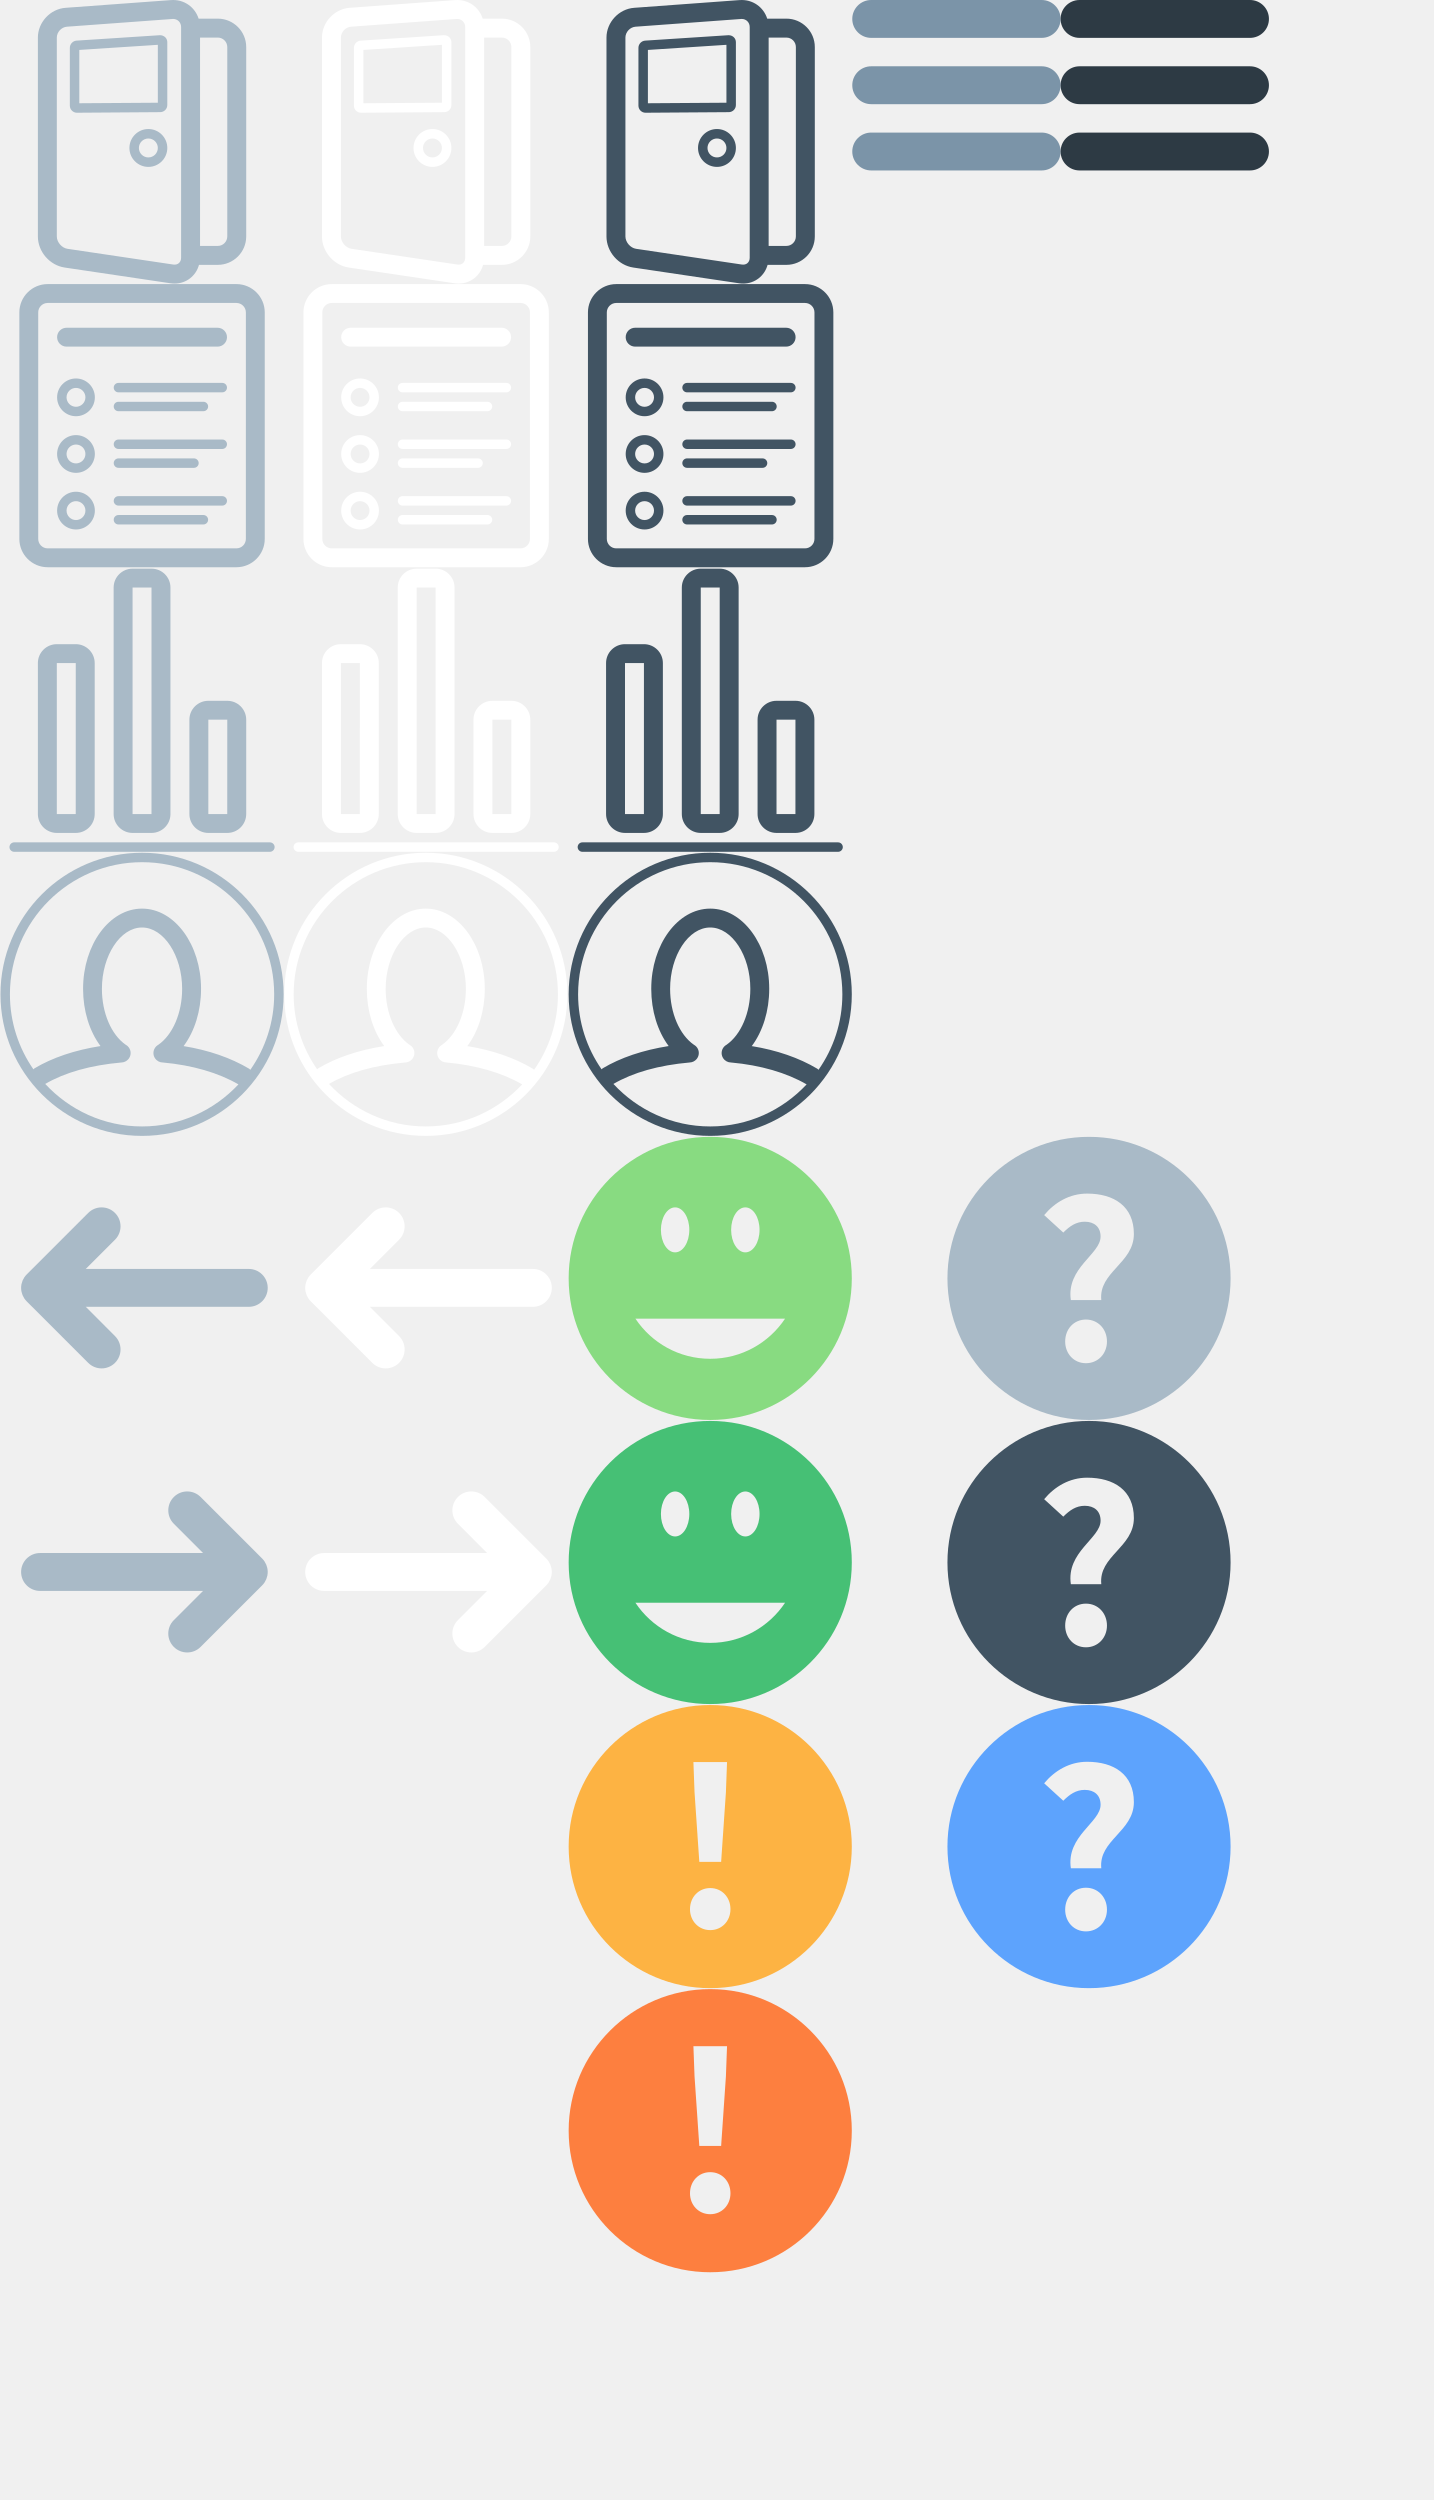
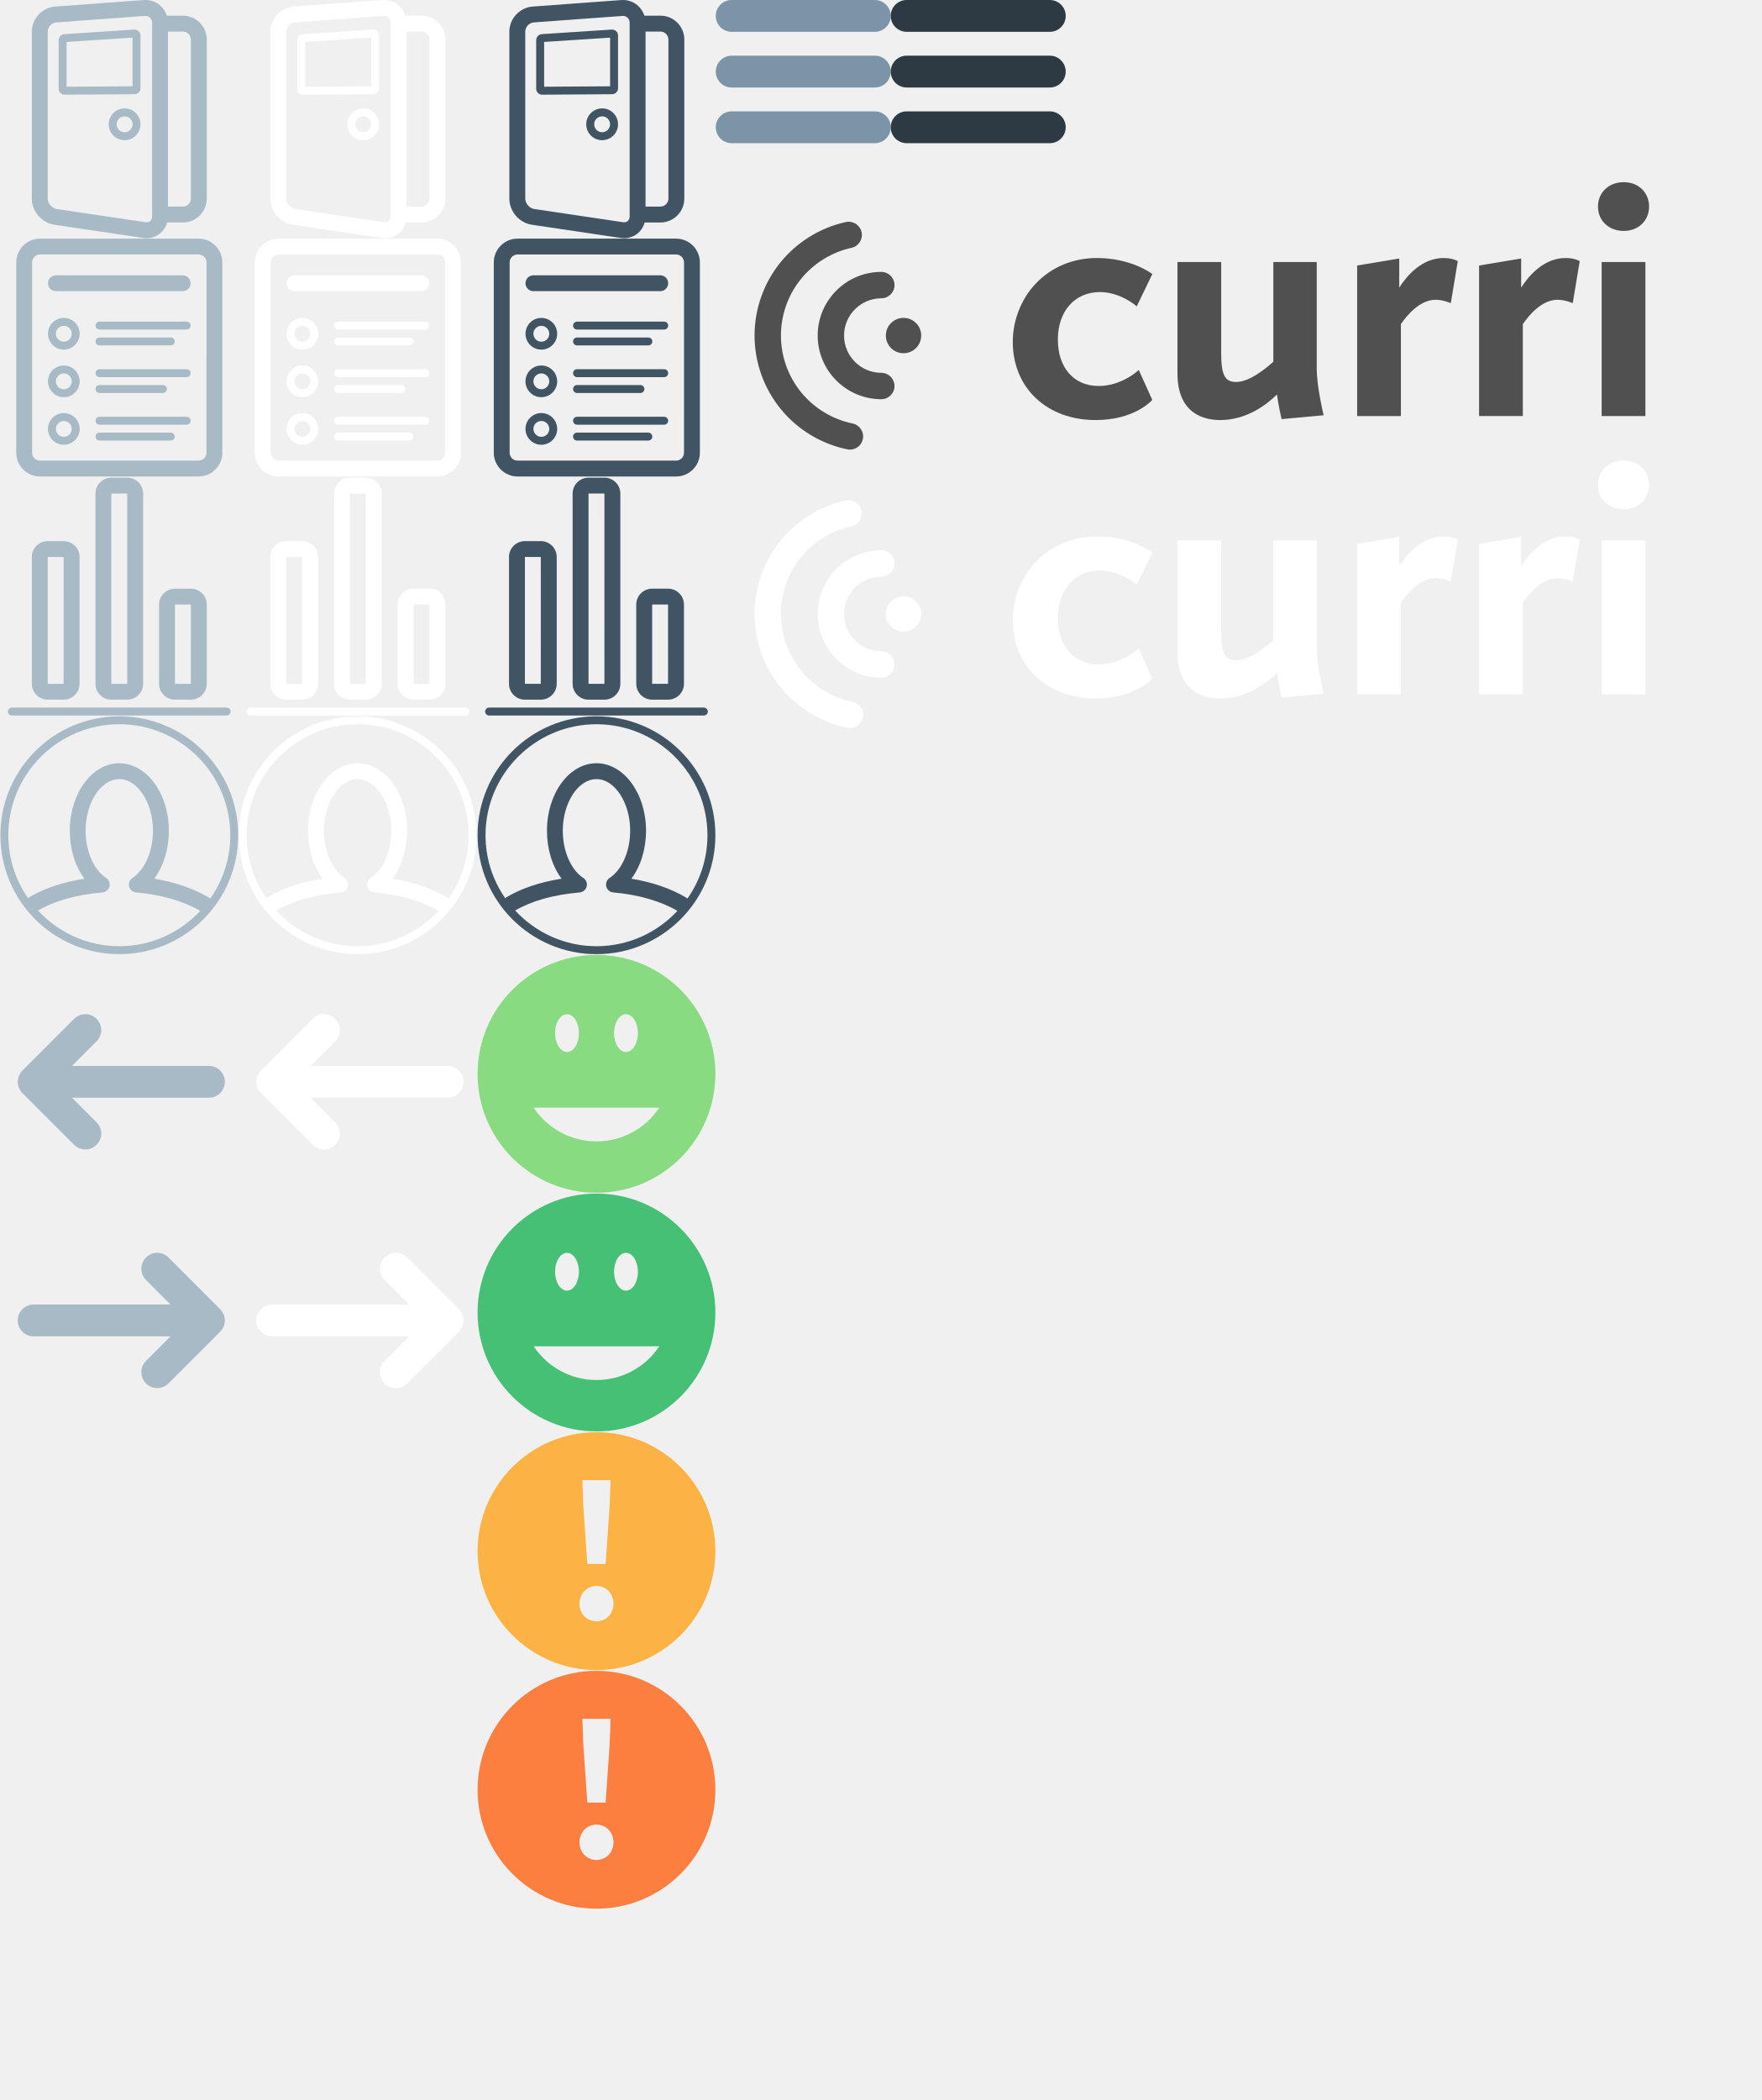
- <svg xmlns="http://www.w3.org/2000/svg" version="1.1" id="Layer_1" x="0px" y="0px" width="151.334px" height="264px" viewBox="0.25 0 151.334 264" enable-background="new 0.25 0 151.334 264" xml:space="preserve">
+ <svg xmlns="http://www.w3.org/2000/svg" version="1.1" id="Layer_1" x="0px" y="0px" width="221.5px" height="264px" viewBox="0.25 0 221.5 264" enable-background="new 0.25 0 221.5 264" xml:space="preserve">
  <path fill="none" stroke="#000000" stroke-linecap="round" stroke-linejoin="round" stroke-miterlimit="10" d="M91.233,11.326" />
  <path fill="none" stroke="#000000" stroke-linecap="round" stroke-linejoin="round" stroke-miterlimit="10" d="M89.233,12.929" />
  <g>
    <path fill="#7B94A8" d="M110.25,0h-18c-1.104,0-2,0.896-2,2s0.896,2,2,2h18c1.104,0,2-0.896,2-2S111.354,0,110.25,0z" />
    <path fill="#7B94A8" d="M110.25,7h-18c-1.104,0-2,0.896-2,2s0.896,2,2,2h18c1.104,0,2-0.896,2-2S111.354,7,110.25,7z" />
    <path fill="#7B94A8" d="M110.25,14h-18c-1.104,0-2,0.896-2,2s0.896,2,2,2h18c1.104,0,2-0.896,2-2S111.354,14,110.25,14z" />
  </g>
  <g>
    <path fill="#2D3A44" d="M132.25,0h-18c-1.104,0-2,0.896-2,2s0.896,2,2,2h18c1.104,0,2-0.896,2-2S133.354,0,132.25,0z" />
    <path fill="#2D3A44" d="M132.25,7h-18c-1.104,0-2,0.896-2,2s0.896,2,2,2h18c1.104,0,2-0.896,2-2S133.354,7,132.25,7z" />
    <path fill="#2D3A44" d="M132.25,14h-18c-1.104,0-2,0.896-2,2s0.896,2,2,2h18c1.104,0,2-0.896,2-2S133.354,14,132.25,14z" />
  </g>
-   <path d="M223.38,135.467l-13.597-13.597c-2.494-2.494-6.572-2.494-9.065,0l-13.598,13.597c-2.493,2.493-2.493,6.572,0,9.065  l13.598,13.597c2.493,2.494,6.572,2.494,9.065,0l13.597-13.597C225.874,142.039,225.874,137.96,223.38,135.467z M211.418,145.889  c-1.495,1.307-3.141,1.896-5.331,1.896c-4.328,0-7.719-3.399-7.719-7.738c0-4.479,3.37-7.814,7.839-7.814  c2.007,0,3.596,0.479,5,1.521c0.518,0.393,0.823,1.008,0.823,1.663c0,1.131-0.931,2.051-2.071,2.051c-0.607,0-1.02-0.26-1.215-0.386  c-0.859-0.645-1.639-0.911-2.557-0.911c-1.994,0-3.498,1.632-3.498,3.797c0,2.229,1.504,3.875,3.498,3.875  c1.211,0,1.951-0.396,2.688-0.979c0.354-0.295,0.805-0.461,1.264-0.461c1.098,0,1.99,0.89,1.99,1.977  C212.131,144.948,211.872,145.502,211.418,145.889z" />
  <g>
    <path fill="#FFFFFF" d="M53.25,1.969h-2.026c-0.388-1.216-1.535-2.061-2.917-1.96L37.171,0.825   c-1.61,0.118-2.921,1.529-2.921,3.144v21c0,1.604,1.243,3.047,2.831,3.284l11.169,1.661c0.148,0.022,0.293,0.032,0.435,0.032   c1.249,0,2.263-0.827,2.579-1.977h1.986c1.654,0,3-1.346,3-3v-20C56.25,3.314,54.904,1.969,53.25,1.969z M49.375,27.219   c0,0.484-0.353,0.79-0.831,0.716l-11.168-1.661c-0.6-0.089-1.126-0.699-1.126-1.305v-21c0-0.581,0.489-1.106,1.068-1.149L48.526,2   c0.484,0,0.849,0.369,0.849,0.859V27.219z M54.25,24.969c0,0.551-0.449,1-1,1h-1.875v-22h1.875c0.551,0,1,0.449,1,1V24.969z" />
    <path fill="#FFFFFF" d="M47.138,3.717c-0.001,0-0.002,0-0.003,0l-8.792,0.572c-0.402,0.026-0.718,0.362-0.718,0.765v6.102   c0,0.413,0.336,0.749,0.749,0.749h0.002l8.792-0.062c0.413-0.001,0.748-0.338,0.748-0.751V4.45   C47.917,4.046,47.589,3.717,47.138,3.717z M46.917,10.847l-8.292,0.056v-5.63l8.292-0.54V10.847z" />
    <path fill="#FFFFFF" d="M45.917,13.625c-1.103,0-2,0.897-2,2s0.897,2,2,2s2-0.897,2-2S47.02,13.625,45.917,13.625z M45.917,16.625   c-0.551,0-1-0.449-1-1s0.449-1,1-1s1,0.449,1,1S46.468,16.625,45.917,16.625z" />
  </g>
  <g>
    <path fill="#FFFFFF" d="M38.273,39.967c-1.1,0-1.994,0.894-1.994,1.993c0,1.1,0.894,1.993,1.994,1.993   c1.099,0,1.993-0.894,1.993-1.993C40.267,40.861,39.373,39.967,38.273,39.967z M38.273,42.957c-0.549,0-0.997-0.448-0.997-0.997   s0.448-0.997,0.997-0.997s0.997,0.448,0.997,0.997S38.822,42.957,38.273,42.957z" />
    <path fill="#FFFFFF" d="M38.273,45.947c-1.1,0-1.994,0.894-1.994,1.993c0,1.1,0.894,1.993,1.994,1.993   c1.099,0,1.993-0.894,1.993-1.993C40.267,46.841,39.373,45.947,38.273,45.947z M38.273,48.937c-0.549,0-0.997-0.448-0.997-0.997   c0-0.549,0.448-0.997,0.997-0.997s0.997,0.448,0.997,0.997C39.27,48.489,38.822,48.937,38.273,48.937z" />
    <path fill="#FFFFFF" d="M38.273,51.927c-1.1,0-1.994,0.894-1.994,1.993c0,1.1,0.894,1.993,1.994,1.993   c1.099,0,1.993-0.894,1.993-1.993C40.267,52.821,39.373,51.927,38.273,51.927z M38.273,54.917c-0.549,0-0.997-0.448-0.997-0.997   s0.448-0.997,0.997-0.997s0.997,0.448,0.997,0.997S38.822,54.917,38.273,54.917z" />
    <path fill="#FFFFFF" d="M55.217,30H35.283c-1.648,0-2.99,1.342-2.99,2.99v23.92c0,1.648,1.342,2.99,2.99,2.99h19.934   c1.648,0,2.99-1.342,2.99-2.99V32.99C58.207,31.342,56.865,30,55.217,30z M56.213,56.91c0,0.549-0.448,0.997-0.997,0.997H35.283   c-0.549,0-0.997-0.448-0.997-0.997V32.99c0-0.549,0.448-0.997,0.997-0.997h19.934c0.549,0,0.997,0.448,0.997,0.997L56.213,56.91   L56.213,56.91z" />
    <path fill="#FFFFFF" d="M53.722,40.434H42.758c-0.275,0-0.499,0.223-0.499,0.498s0.224,0.499,0.499,0.499h10.963   c0.275,0,0.499-0.223,0.499-0.499C54.22,40.657,53.998,40.434,53.722,40.434z" />
    <path fill="#FFFFFF" d="M42.758,43.424h8.97c0.275,0,0.498-0.223,0.498-0.499c0-0.275-0.223-0.498-0.498-0.498h-8.97   c-0.275,0-0.499,0.223-0.499,0.498C42.26,43.201,42.483,43.424,42.758,43.424z" />
    <path fill="#FFFFFF" d="M53.722,46.414H42.758c-0.275,0-0.499,0.223-0.499,0.498s0.224,0.499,0.499,0.499h10.963   c0.275,0,0.499-0.223,0.499-0.499C54.22,46.637,53.998,46.414,53.722,46.414z" />
    <path fill="#FFFFFF" d="M42.758,49.404h7.973c0.275,0,0.499-0.223,0.499-0.499c0-0.275-0.223-0.498-0.499-0.498h-7.973   c-0.275,0-0.499,0.223-0.499,0.498C42.26,49.181,42.483,49.404,42.758,49.404z" />
    <path fill="#FFFFFF" d="M53.722,52.394H42.758c-0.275,0-0.499,0.223-0.499,0.498s0.224,0.499,0.499,0.499h10.963   c0.275,0,0.499-0.223,0.499-0.499C54.22,52.617,53.998,52.394,53.722,52.394z" />
    <path fill="#FFFFFF" d="M51.729,54.387h-8.97c-0.275,0-0.499,0.223-0.499,0.499c0,0.276,0.224,0.498,0.499,0.498h8.97   c0.275,0,0.498-0.223,0.498-0.498C52.227,54.611,52.004,54.387,51.729,54.387z" />
    <path fill="#FFFFFF" d="M37.277,36.603h15.946c0.55,0,0.997-0.447,0.997-0.997c0-0.55-0.447-0.997-0.997-0.997H37.277   c-0.55,0-0.997,0.447-0.997,0.997C36.28,36.156,36.727,36.603,37.277,36.603z" />
  </g>
  <g>
    <path fill="#FFFFFF" d="M36.25,87.957h2c1.103,0,2-0.894,2-1.993V70.017c0-1.099-0.897-1.993-2-1.993h-2c-1.103,0-2,0.894-2,1.993   v15.947C34.25,87.062,35.147,87.957,36.25,87.957z M36.25,70.017h2l-0.003,15.947H36.25V70.017z" />
    <path fill="#FFFFFF" d="M44.25,87.957h2c1.103,0,2-0.894,2-1.993v-23.92c0-1.1-0.897-1.994-2-1.994h-2c-1.103,0-2,0.894-2,1.994   v23.92C42.25,87.062,43.147,87.957,44.25,87.957z M44.25,62.043h2l-0.003,23.92H44.25V62.043z" />
    <path fill="#FFFFFF" d="M52.25,87.957h2c1.103,0,2-0.894,2-1.993v-9.967c0-1.099-0.897-1.993-2-1.993h-2c-1.103,0-2,0.894-2,1.993   v9.967C50.25,87.062,51.147,87.957,52.25,87.957z M52.25,75.997h2l-0.003,9.967H52.25V75.997z" />
    <path fill="#FFFFFF" d="M58.75,88.953h-27c-0.276,0-0.5,0.225-0.5,0.499s0.224,0.499,0.5,0.499h27c0.276,0,0.5-0.225,0.5-0.499   S59.026,88.953,58.75,88.953z" />
  </g>
  <path fill="#FFFFFF" d="M45.214,90.05c-8.256,0-14.95,6.694-14.95,14.95s6.693,14.95,14.95,14.95c8.257,0,14.95-6.694,14.95-14.95  S53.471,90.05,45.214,90.05z M45.214,91.047c7.695,0,13.954,6.258,13.954,13.953c0,2.965-0.936,5.71-2.519,7.973  c-0.044-0.038-0.077-0.085-0.129-0.117c-1.948-1.156-4.269-1.956-6.919-2.388c1.165-1.56,1.843-3.714,1.843-6.046  c0-4.672-2.795-8.472-6.229-8.472c-3.434,0-6.229,3.799-6.229,8.472c0,2.331,0.676,4.481,1.839,6.041  c-2.733,0.433-5.071,1.222-6.97,2.353c-0.045,0.028-0.075,0.071-0.115,0.104c-1.561-2.251-2.479-4.98-2.479-7.92  C31.261,97.305,37.52,91.047,45.214,91.047z M45.214,118.953c-4.041,0-7.673-1.736-10.224-4.489  c2.081-1.213,4.785-1.975,8.046-2.265c0.274-0.008,0.544-0.129,0.733-0.35c0.263-0.309,0.315-0.744,0.13-1.104  c-0.093-0.182-0.236-0.325-0.408-0.417c-1.53-1.064-2.515-3.371-2.515-5.905c0-3.51,1.939-6.479,4.236-6.479  c2.297,0,4.236,2.968,4.236,6.479c0,2.538-0.987,4.846-2.519,5.909c-0.151,0.084-0.28,0.208-0.372,0.363  c-0.195,0.33-0.184,0.745,0.03,1.062c0.192,0.288,0.509,0.444,0.83,0.444c0.001,0,0.002,0,0.003,0c3.102,0.28,5.852,1.08,7.974,2.31  C52.847,117.236,49.231,118.953,45.214,118.953z" />
  <path fill="#FFFFFF" d="M58.183,167.111c0.018-0.025,0.029-0.057,0.046-0.084c0.05-0.084,0.1-0.168,0.138-0.26  c0.016-0.037,0.023-0.078,0.037-0.117c0.029-0.084,0.06-0.166,0.077-0.256c0.026-0.129,0.04-0.269,0.04-0.396  s-0.014-0.268-0.04-0.396c-0.018-0.09-0.048-0.172-0.077-0.256c-0.014-0.039-0.021-0.08-0.037-0.117  c-0.038-0.092-0.088-0.176-0.138-0.26c-0.017-0.027-0.028-0.059-0.046-0.085c-0.073-0.108-0.156-0.21-0.249-0.304l-6.499-6.498  c-0.781-0.781-2.048-0.781-2.828,0c-0.781,0.781-0.781,2.047,0,2.828l3.085,3.09H34.479c-1.104,0-2,0.896-2,2s0.896,2,2,2h17.213  l-3.086,3.086c-0.781,0.781-0.781,2.047,0,2.828c0.39,0.391,0.902,0.586,1.414,0.586s1.023-0.195,1.414-0.586l6.499-6.498  C58.026,167.322,58.109,167.221,58.183,167.111z" />
  <g>
    <path fill="#415463" d="M83.294,1.969h-2.026c-0.388-1.216-1.535-2.061-2.917-1.96L67.215,0.825   c-1.61,0.118-2.921,1.529-2.921,3.144v21c0,1.604,1.243,3.047,2.831,3.284l11.169,1.661c0.148,0.022,0.293,0.032,0.435,0.032   c1.249,0,2.263-0.827,2.579-1.977h1.986c1.654,0,3-1.346,3-3v-20C86.294,3.314,84.948,1.969,83.294,1.969z M79.419,27.219   c0,0.484-0.353,0.79-0.831,0.716L67.42,26.274c-0.6-0.089-1.126-0.699-1.126-1.305v-21c0-0.581,0.489-1.106,1.068-1.149L78.57,2   c0.484,0,0.849,0.369,0.849,0.859V27.219z M84.294,24.969c0,0.551-0.449,1-1,1h-1.875v-22h1.875c0.551,0,1,0.449,1,1V24.969z" />
    <path fill="#415463" d="M77.182,3.717c-0.001,0-0.002,0-0.003,0l-8.792,0.572c-0.402,0.026-0.718,0.362-0.718,0.765v6.102   c0,0.413,0.336,0.749,0.749,0.749h0.002l8.792-0.062c0.413-0.001,0.748-0.338,0.748-0.751V4.45   C77.961,4.046,77.633,3.717,77.182,3.717z M76.961,10.847l-8.292,0.056v-5.63l8.292-0.54V10.847z" />
    <path fill="#415463" d="M75.961,13.625c-1.103,0-2,0.897-2,2s0.897,2,2,2s2-0.897,2-2S77.064,13.625,75.961,13.625z M75.961,16.625   c-0.551,0-1-0.449-1-1s0.449-1,1-1s1,0.449,1,1S76.512,16.625,75.961,16.625z" />
  </g>
  <g>
    <path fill="#415463" d="M68.316,39.967c-1.099,0-1.993,0.894-1.993,1.993c0,1.1,0.894,1.993,1.993,1.993   c1.099,0,1.993-0.894,1.993-1.993C70.311,40.861,69.416,39.967,68.316,39.967z M68.316,42.957c-0.549,0-0.997-0.448-0.997-0.997   s0.448-0.997,0.997-0.997c0.549,0,0.997,0.448,0.997,0.997S68.866,42.957,68.316,42.957z" />
    <path fill="#415463" d="M68.316,45.947c-1.099,0-1.993,0.894-1.993,1.993c0,1.1,0.894,1.993,1.993,1.993   c1.099,0,1.993-0.894,1.993-1.993C70.311,46.841,69.416,45.947,68.316,45.947z M68.316,48.937c-0.549,0-0.997-0.448-0.997-0.997   c0-0.549,0.448-0.997,0.997-0.997c0.549,0,0.997,0.448,0.997,0.997C69.313,48.489,68.866,48.937,68.316,48.937z" />
    <path fill="#415463" d="M68.316,51.927c-1.099,0-1.993,0.894-1.993,1.993c0,1.1,0.894,1.993,1.993,1.993   c1.099,0,1.993-0.894,1.993-1.993C70.311,52.821,69.416,51.927,68.316,51.927z M68.316,54.917c-0.549,0-0.997-0.448-0.997-0.997   s0.448-0.997,0.997-0.997c0.549,0,0.997,0.448,0.997,0.997S68.866,54.917,68.316,54.917z" />
    <path fill="#415463" d="M85.261,30H65.327c-1.648,0-2.99,1.342-2.99,2.99v23.92c0,1.648,1.342,2.99,2.99,2.99h19.934   c1.648,0,2.99-1.342,2.99-2.99V32.99C88.25,31.342,86.909,30,85.261,30z M86.256,56.91c0,0.549-0.448,0.997-0.997,0.997H65.327   c-0.549,0-0.997-0.448-0.997-0.997V32.99c0-0.549,0.448-0.997,0.997-0.997h19.934c0.549,0,0.997,0.448,0.997,0.997L86.256,56.91   L86.256,56.91z" />
    <path fill="#415463" d="M83.766,40.434H72.802c-0.275,0-0.498,0.223-0.498,0.498s0.223,0.499,0.498,0.499h10.963   c0.275,0,0.499-0.223,0.499-0.499C84.264,40.657,84.041,40.434,83.766,40.434z" />
    <path fill="#415463" d="M72.802,43.424h8.97c0.275,0,0.498-0.223,0.498-0.499c0-0.275-0.223-0.498-0.498-0.498h-8.97   c-0.275,0-0.498,0.223-0.498,0.498C72.304,43.201,72.526,43.424,72.802,43.424z" />
    <path fill="#415463" d="M83.766,46.414H72.802c-0.275,0-0.498,0.223-0.498,0.498s0.223,0.499,0.498,0.499h10.963   c0.275,0,0.499-0.223,0.499-0.499C84.264,46.637,84.041,46.414,83.766,46.414z" />
    <path fill="#415463" d="M72.802,49.404h7.974c0.275,0,0.498-0.223,0.498-0.499c0-0.275-0.223-0.498-0.498-0.498h-7.974   c-0.275,0-0.498,0.223-0.498,0.498C72.304,49.181,72.526,49.404,72.802,49.404z" />
    <path fill="#415463" d="M83.766,52.394H72.802c-0.275,0-0.498,0.223-0.498,0.498s0.223,0.499,0.498,0.499h10.963   c0.275,0,0.499-0.223,0.499-0.499C84.264,52.617,84.041,52.394,83.766,52.394z" />
    <path fill="#415463" d="M81.771,54.387h-8.97c-0.275,0-0.498,0.223-0.498,0.499c0,0.276,0.223,0.498,0.498,0.498h8.97   c0.275,0,0.498-0.223,0.498-0.498C82.27,54.611,82.047,54.387,81.771,54.387z" />
    <path fill="#415463" d="M67.32,36.603h15.947c0.55,0,0.997-0.447,0.997-0.997c0-0.55-0.447-0.997-0.997-0.997H67.32   c-0.55,0-0.997,0.447-0.997,0.997C66.324,36.156,66.771,36.603,67.32,36.603z" />
  </g>
  <g>
    <path fill="#415463" d="M66.25,87.957h2c1.103,0,2-0.894,2-1.993V70.017c0-1.099-0.897-1.993-2-1.993h-2c-1.103,0-2,0.894-2,1.993   v15.947C64.25,87.062,65.147,87.957,66.25,87.957z M66.25,70.017h2l-0.003,15.947H66.25V70.017z" />
    <path fill="#415463" d="M74.25,87.957h2c1.103,0,2-0.894,2-1.993v-23.92c0-1.1-0.897-1.994-2-1.994h-2c-1.103,0-2,0.894-2,1.994   v23.92C72.25,87.062,73.147,87.957,74.25,87.957z M74.25,62.043h2l-0.003,23.92H74.25V62.043z" />
    <path fill="#415463" d="M82.25,87.957h2c1.103,0,2-0.894,2-1.993v-9.967c0-1.099-0.897-1.993-2-1.993h-2c-1.103,0-2,0.894-2,1.993   v9.967C80.25,87.062,81.147,87.957,82.25,87.957z M82.25,75.997h2l-0.003,9.967H82.25V75.997z" />
    <path fill="#415463" d="M88.75,88.953h-27c-0.276,0-0.5,0.225-0.5,0.499s0.224,0.499,0.5,0.499h27c0.276,0,0.5-0.225,0.5-0.499   S89.026,88.953,88.75,88.953z" />
  </g>
  <path fill="#415463" d="M75.25,90.05c-8.257,0-14.95,6.694-14.95,14.95s6.693,14.95,14.95,14.95c8.256,0,14.95-6.694,14.95-14.95  S83.507,90.05,75.25,90.05z M75.25,91.047c7.694,0,13.953,6.258,13.953,13.953c0,2.965-0.936,5.71-2.519,7.973  c-0.043-0.038-0.077-0.085-0.129-0.117c-1.948-1.156-4.269-1.956-6.918-2.388c1.165-1.56,1.843-3.714,1.843-6.046  c0-4.672-2.795-8.472-6.229-8.472c-3.435,0-6.229,3.799-6.229,8.472c0,2.331,0.676,4.481,1.839,6.041  c-2.733,0.433-5.072,1.222-6.97,2.353c-0.045,0.028-0.075,0.071-0.115,0.104c-1.561-2.251-2.479-4.98-2.479-7.92  C61.297,97.305,67.556,91.047,75.25,91.047z M75.25,118.953c-4.041,0-7.674-1.736-10.224-4.489c2.081-1.213,4.785-1.975,8.046-2.265  c0.274-0.008,0.544-0.129,0.733-0.35c0.263-0.309,0.315-0.744,0.13-1.104c-0.093-0.182-0.237-0.325-0.408-0.417  c-1.53-1.064-2.514-3.371-2.514-5.905c0-3.51,1.939-6.479,4.236-6.479c2.296,0,4.236,2.968,4.236,6.479  c0,2.538-0.987,4.846-2.52,5.909c-0.151,0.084-0.28,0.208-0.372,0.363c-0.195,0.33-0.183,0.745,0.03,1.062  c0.192,0.288,0.509,0.444,0.83,0.444c0.001,0,0.002,0,0.003,0c3.102,0.28,5.852,1.08,7.974,2.31  C82.883,117.236,79.267,118.953,75.25,118.953z" />
  <g>
    <path fill="#A9BAC7" d="M23.25,1.969h-2.026c-0.388-1.216-1.535-2.061-2.917-1.96L7.171,0.825C5.561,0.943,4.25,2.354,4.25,3.969   v21c0,1.604,1.243,3.047,2.831,3.284l11.169,1.661c0.148,0.022,0.293,0.032,0.435,0.032c1.249,0,2.263-0.827,2.579-1.977h1.986   c1.654,0,3-1.346,3-3v-20C26.25,3.314,24.904,1.969,23.25,1.969z M19.375,27.219c0,0.484-0.353,0.79-0.831,0.716L7.375,26.274   c-0.599-0.089-1.125-0.699-1.125-1.305v-21c0-0.581,0.489-1.107,1.068-1.149L18.526,2c0.484,0,0.849,0.369,0.849,0.859V27.219z    M24.25,24.969c0,0.551-0.449,1-1,1h-1.875v-22h1.875c0.551,0,1,0.449,1,1V24.969z" />
    <path fill="#A9BAC7" d="M17.138,3.717c-0.001,0-0.002,0-0.003,0L8.343,4.289C7.94,4.315,7.625,4.651,7.625,5.054v6.102   c0,0.413,0.336,0.749,0.749,0.749h0.002l8.792-0.062c0.413-0.001,0.748-0.338,0.748-0.751V4.45   C17.917,4.046,17.589,3.717,17.138,3.717z M16.917,10.847l-8.292,0.056v-5.63l8.292-0.54V10.847z" />
    <path fill="#A9BAC7" d="M15.917,13.625c-1.103,0-2,0.897-2,2s0.897,2,2,2s2-0.897,2-2S17.02,13.625,15.917,13.625z M15.917,16.625   c-0.551,0-1-0.449-1-1s0.449-1,1-1s1,0.449,1,1S16.468,16.625,15.917,16.625z" />
  </g>
  <g>
    <path fill="#A9BAC7" d="M8.274,39.967c-1.1,0-1.994,0.894-1.994,1.993c0,1.1,0.894,1.993,1.994,1.993   c1.099,0,1.993-0.894,1.993-1.993S9.373,39.967,8.274,39.967z M8.274,42.957c-0.549,0-0.997-0.448-0.997-0.997   s0.448-0.997,0.997-0.997s0.997,0.448,0.997,0.997S8.822,42.957,8.274,42.957z" />
    <path fill="#A9BAC7" d="M8.274,45.947c-1.1,0-1.994,0.894-1.994,1.993c0,1.1,0.894,1.993,1.994,1.993   c1.099,0,1.993-0.894,1.993-1.993S9.373,45.947,8.274,45.947z M8.274,48.937c-0.549,0-0.997-0.448-0.997-0.997   c0-0.549,0.448-0.997,0.997-0.997s0.997,0.448,0.997,0.997C9.271,48.489,8.822,48.937,8.274,48.937z" />
    <path fill="#A9BAC7" d="M8.274,51.927c-1.1,0-1.994,0.894-1.994,1.993c0,1.1,0.894,1.993,1.994,1.993   c1.099,0,1.993-0.894,1.993-1.993S9.373,51.927,8.274,51.927z M8.274,54.917c-0.549,0-0.997-0.448-0.997-0.997   s0.448-0.997,0.997-0.997s0.997,0.448,0.997,0.997S8.822,54.917,8.274,54.917z" />
    <path fill="#A9BAC7" d="M25.217,30H5.283c-1.648,0-2.99,1.342-2.99,2.99v23.92c0,1.648,1.341,2.99,2.99,2.99h19.934   c1.648,0,2.99-1.342,2.99-2.99V32.99C28.207,31.342,26.865,30,25.217,30z M26.213,56.91c0,0.549-0.448,0.997-0.997,0.997H5.283   c-0.549,0-0.997-0.448-0.997-0.997V32.99c0-0.549,0.448-0.997,0.997-0.997h19.934c0.549,0,0.997,0.448,0.997,0.997L26.213,56.91   L26.213,56.91z" />
    <path fill="#A9BAC7" d="M23.722,40.434H12.758c-0.275,0-0.499,0.223-0.499,0.498s0.224,0.499,0.499,0.499h10.963   c0.275,0,0.498-0.223,0.498-0.499C24.22,40.657,23.998,40.434,23.722,40.434z" />
    <path fill="#A9BAC7" d="M12.758,43.424h8.97c0.275,0,0.499-0.223,0.499-0.499c0-0.275-0.223-0.498-0.499-0.498h-8.97   c-0.275,0-0.499,0.223-0.499,0.498C12.26,43.201,12.483,43.424,12.758,43.424z" />
    <path fill="#A9BAC7" d="M23.722,46.415H12.758c-0.275,0-0.499,0.223-0.499,0.498c0,0.276,0.224,0.499,0.499,0.499h10.963   c0.275,0,0.498-0.223,0.498-0.499C24.22,46.637,23.998,46.415,23.722,46.415z" />
    <path fill="#A9BAC7" d="M12.758,49.404h7.973c0.275,0,0.499-0.223,0.499-0.499c0-0.275-0.224-0.498-0.499-0.498h-7.973   c-0.275,0-0.499,0.223-0.499,0.498C12.26,49.181,12.483,49.404,12.758,49.404z" />
    <path fill="#A9BAC7" d="M23.722,52.394H12.758c-0.275,0-0.499,0.223-0.499,0.498s0.224,0.499,0.499,0.499h10.963   c0.275,0,0.498-0.223,0.498-0.499C24.22,52.617,23.998,52.394,23.722,52.394z" />
    <path fill="#A9BAC7" d="M21.728,54.387h-8.97c-0.275,0-0.499,0.223-0.499,0.499c0,0.276,0.224,0.498,0.499,0.498h8.97   c0.275,0,0.499-0.223,0.499-0.498C22.227,54.611,22.004,54.387,21.728,54.387z" />
    <path fill="#A9BAC7" d="M7.276,36.604h15.947c0.55,0,0.997-0.447,0.997-0.997c0-0.55-0.447-0.997-0.997-0.997H7.276   c-0.55,0-0.997,0.447-0.997,0.997C6.28,36.156,6.727,36.604,7.276,36.604z" />
  </g>
  <g>
    <path fill="#A9BAC7" d="M6.25,87.957h2c1.103,0,2-0.894,2-1.993V70.017c0-1.099-0.897-1.993-2-1.993h-2c-1.103,0-2,0.894-2,1.993   v15.947C4.25,87.062,5.147,87.957,6.25,87.957z M6.25,70.017h2L8.247,85.963H6.25V70.017z" />
    <path fill="#A9BAC7" d="M14.25,87.957h2c1.103,0,2-0.894,2-1.993v-23.92c0-1.1-0.897-1.994-2-1.994h-2c-1.103,0-2,0.894-2,1.994   v23.92C12.25,87.062,13.147,87.957,14.25,87.957z M14.25,62.043h2l-0.003,23.92H14.25V62.043z" />
    <path fill="#A9BAC7" d="M22.25,87.957h2c1.103,0,2-0.894,2-1.993v-9.967c0-1.099-0.897-1.993-2-1.993h-2c-1.103,0-2,0.894-2,1.993   v9.967C20.25,87.062,21.147,87.957,22.25,87.957z M22.25,75.997h2l-0.003,9.967H22.25V75.997z" />
    <path fill="#A9BAC7" d="M28.75,88.953h-27c-0.276,0-0.5,0.225-0.5,0.499c0,0.275,0.224,0.499,0.5,0.499h27   c0.276,0,0.5-0.224,0.5-0.499S29.026,88.953,28.75,88.953z" />
  </g>
  <path fill="#A9BAC7" d="M15.25,90.05C6.994,90.05,0.3,96.744,0.3,105s6.694,14.95,14.95,14.95S30.2,113.256,30.2,105  S23.506,90.05,15.25,90.05z M15.25,91.047c7.694,0,13.953,6.258,13.953,13.953c0,2.965-0.936,5.71-2.518,7.973  c-0.044-0.038-0.077-0.085-0.128-0.117c-1.949-1.156-4.269-1.956-6.919-2.388c1.165-1.56,1.843-3.714,1.843-6.046  c0-4.672-2.795-8.472-6.229-8.472s-6.229,3.799-6.229,8.472c0,2.331,0.676,4.481,1.839,6.041c-2.733,0.433-5.071,1.222-6.97,2.353  c-0.046,0.028-0.075,0.071-0.115,0.104c-1.561-2.251-2.479-4.98-2.479-7.92C1.297,97.305,7.556,91.047,15.25,91.047z M15.25,118.953  c-4.041,0-7.673-1.736-10.224-4.489c2.081-1.213,4.785-1.975,8.046-2.265c0.274-0.008,0.544-0.129,0.733-0.35  c0.263-0.309,0.315-0.744,0.13-1.104c-0.093-0.182-0.236-0.325-0.408-0.417c-1.53-1.064-2.515-3.371-2.515-5.905  c0-3.51,1.939-6.479,4.236-6.479s4.236,2.968,4.236,6.479c0,2.538-0.987,4.846-2.52,5.909c-0.151,0.084-0.28,0.208-0.372,0.363  c-0.196,0.33-0.184,0.745,0.03,1.062c0.192,0.288,0.508,0.444,0.83,0.444c0.001,0,0.002,0,0.003,0c3.102,0.28,5.852,1.08,7.973,2.31  C22.883,117.236,19.266,118.953,15.25,118.953z" />
  <path fill="#A9BAC7" d="M28.183,167.111c0.018-0.025,0.029-0.057,0.046-0.084c0.05-0.084,0.1-0.168,0.138-0.26  c0.016-0.037,0.023-0.078,0.037-0.117c0.029-0.084,0.06-0.166,0.077-0.256c0.026-0.129,0.04-0.269,0.04-0.396  s-0.014-0.268-0.04-0.396c-0.018-0.09-0.048-0.172-0.077-0.256c-0.014-0.039-0.021-0.08-0.037-0.117  c-0.038-0.092-0.088-0.176-0.138-0.26c-0.017-0.027-0.028-0.059-0.046-0.085c-0.073-0.108-0.156-0.21-0.249-0.304l-6.499-6.498  c-0.781-0.781-2.048-0.781-2.828,0c-0.781,0.781-0.781,2.047,0,2.828l3.085,3.09H4.479c-1.104,0-2,0.896-2,2s0.896,2,2,2h17.213  l-3.086,3.086c-0.781,0.781-0.781,2.047,0,2.828c0.39,0.391,0.902,0.586,1.414,0.586s1.023-0.195,1.414-0.586l6.499-6.498  C28.026,167.322,28.109,167.221,28.183,167.111z" />
  <path fill="#A9BAC7" d="M2.817,134.889c-0.018,0.025-0.029,0.057-0.046,0.084c-0.05,0.084-0.1,0.168-0.138,0.26  c-0.016,0.037-0.023,0.078-0.037,0.117c-0.029,0.084-0.06,0.166-0.077,0.256c-0.026,0.129-0.04,0.269-0.04,0.396  s0.014,0.268,0.04,0.396c0.018,0.09,0.048,0.172,0.077,0.256c0.014,0.039,0.021,0.08,0.037,0.117  c0.038,0.092,0.088,0.176,0.138,0.26c0.017,0.027,0.028,0.059,0.046,0.085c0.073,0.108,0.156,0.21,0.249,0.304l6.499,6.498  c0.781,0.781,2.048,0.781,2.828,0c0.781-0.781,0.781-2.047,0-2.828L9.308,138h17.213c1.104,0,2-0.896,2-2s-0.896-2-2-2H9.308  l3.086-3.086c0.781-0.781,0.781-2.047,0-2.828c-0.39-0.391-0.902-0.586-1.414-0.586s-1.023,0.195-1.414,0.586l-6.499,6.498  C2.974,134.678,2.891,134.779,2.817,134.889z" />
  <path fill="#FFFFFF" d="M32.817,134.889c-0.018,0.025-0.029,0.057-0.046,0.084c-0.05,0.084-0.1,0.168-0.138,0.26  c-0.016,0.037-0.023,0.078-0.037,0.117c-0.029,0.084-0.06,0.166-0.077,0.256c-0.026,0.129-0.04,0.269-0.04,0.396  s0.014,0.268,0.04,0.396c0.018,0.09,0.048,0.172,0.077,0.256c0.014,0.039,0.021,0.08,0.037,0.117  c0.038,0.092,0.088,0.176,0.138,0.26c0.017,0.027,0.028,0.059,0.046,0.085c0.073,0.108,0.156,0.21,0.249,0.304l6.499,6.498  c0.781,0.781,2.048,0.781,2.828,0c0.781-0.781,0.781-2.047,0-2.828L39.308,138h17.213c1.104,0,2-0.896,2-2s-0.896-2-2-2H39.308  l3.086-3.086c0.781-0.781,0.781-2.047,0-2.828c-0.39-0.391-0.902-0.586-1.414-0.586s-1.023,0.195-1.414,0.586l-6.499,6.498  C32.974,134.678,32.891,134.779,32.817,134.889z" />
-   <path fill="#A9BAC7" d="M115.25,120.05c-8.257,0-14.95,6.693-14.95,14.95s6.693,14.95,14.95,14.95s14.95-6.693,14.95-14.95  S123.507,120.05,115.25,120.05z M114.926,143.955c-1.271,0-2.194-0.998-2.194-2.293c0-1.322,0.923-2.318,2.194-2.318  c1.271,0,2.219,0.996,2.219,2.318C117.145,142.957,116.197,143.955,114.926,143.955z M116.546,137.289h-3.215  c-0.5-3.414,3.141-4.836,3.141-6.705c0-1.022-0.674-1.572-1.671-1.572c-0.922,0-1.595,0.475-2.268,1.146l-2.02-1.844  c1.121-1.346,2.693-2.27,4.537-2.27c2.818,0,4.937,1.322,4.937,4.264C119.987,133.4,116.247,134.322,116.546,137.289z" />
-   <path fill="#415463" d="M115.25,150.05c-8.257,0-14.95,6.693-14.95,14.95s6.693,14.95,14.95,14.95s14.95-6.693,14.95-14.95  S123.507,150.05,115.25,150.05z M114.926,173.955c-1.271,0-2.194-0.998-2.194-2.293c0-1.322,0.923-2.318,2.194-2.318  c1.271,0,2.219,0.996,2.219,2.318C117.145,172.957,116.197,173.955,114.926,173.955z M116.546,167.289h-3.215  c-0.5-3.414,3.141-4.836,3.141-6.705c0-1.022-0.674-1.572-1.671-1.572c-0.922,0-1.595,0.475-2.268,1.146l-2.02-1.844  c1.121-1.346,2.693-2.27,4.537-2.27c2.818,0,4.937,1.322,4.937,4.264C119.987,163.4,116.247,164.322,116.546,167.289z" />
-   <path fill="#5DA3FD" d="M115.25,180.05c-8.257,0-14.95,6.693-14.95,14.95s6.693,14.95,14.95,14.95s14.95-6.693,14.95-14.95  S123.507,180.05,115.25,180.05z M114.926,203.955c-1.271,0-2.194-0.998-2.194-2.293c0-1.322,0.923-2.318,2.194-2.318  c1.271,0,2.219,0.996,2.219,2.318C117.145,202.957,116.197,203.955,114.926,203.955z M116.546,197.289h-3.215  c-0.5-3.414,3.141-4.836,3.141-6.705c0-1.022-0.674-1.572-1.671-1.572c-0.922,0-1.595,0.475-2.268,1.146l-2.02-1.844  c1.121-1.346,2.693-2.27,4.537-2.27c2.818,0,4.937,1.322,4.937,4.264C119.987,193.4,116.247,194.322,116.546,197.289z" />
  <path fill="#88DB81" d="M75.25,120.05c-8.257,0-14.95,6.693-14.95,14.95s6.693,14.95,14.95,14.95S90.2,143.257,90.2,135  S83.507,120.05,75.25,120.05z M78.958,127.5c0.829,0,1.5,1.062,1.5,2.375s-0.671,2.375-1.5,2.375c-0.828,0-1.5-1.062-1.5-2.375  S78.13,127.5,78.958,127.5z M71.542,127.5c0.829,0,1.5,1.062,1.5,2.375s-0.671,2.375-1.5,2.375c-0.828,0-1.5-1.062-1.5-2.375  S70.713,127.5,71.542,127.5z M75.25,143.488c-3.299,0-6.201-1.686-7.9-4.238h15.803C81.452,141.805,78.548,143.488,75.25,143.488z" />
  <path fill="#46C075" d="M75.25,150.05c-8.257,0-14.95,6.693-14.95,14.95s6.693,14.95,14.95,14.95S90.2,173.257,90.2,165  S83.507,150.05,75.25,150.05z M78.958,157.5c0.829,0,1.5,1.062,1.5,2.375s-0.671,2.375-1.5,2.375c-0.828,0-1.5-1.062-1.5-2.375  S78.13,157.5,78.958,157.5z M71.542,157.5c0.829,0,1.5,1.062,1.5,2.375s-0.671,2.375-1.5,2.375c-0.828,0-1.5-1.062-1.5-2.375  S70.713,157.5,71.542,157.5z M75.25,173.488c-3.299,0-6.201-1.686-7.9-4.238h15.803C81.452,171.805,78.548,173.488,75.25,173.488z" />
  <path fill="#FDB343" d="M75.25,180.05c-8.257,0-14.95,6.693-14.95,14.95s6.693,14.95,14.95,14.95S90.2,203.257,90.2,195  S83.507,180.05,75.25,180.05z M77.025,186.076l-0.119,3.191l-0.504,7.344h-2.305l-0.504-7.344l-0.119-3.191H77.025z M75.25,203.82  c-1.225,0-2.137-0.961-2.137-2.209c0-1.271,0.912-2.231,2.137-2.231s2.137,0.96,2.137,2.231  C77.387,202.859,76.475,203.82,75.25,203.82z" />
  <path fill="#FD7F3F" d="M75.25,210.05c-8.257,0-14.95,6.693-14.95,14.95s6.693,14.95,14.95,14.95S90.2,233.257,90.2,225  S83.507,210.05,75.25,210.05z M77.025,216.076l-0.119,3.191l-0.504,7.344h-2.305l-0.504-7.344l-0.119-3.191H77.025z M75.25,233.82  c-1.225,0-2.137-0.961-2.137-2.209c0-1.271,0.912-2.231,2.137-2.231s2.137,0.96,2.137,2.231  C77.387,232.859,76.475,233.82,75.25,233.82z" />
+   <text transform="matrix(1 0 0 1 480.25 280)" font-family="'MyriadPro-Regular'" font-size="12">student2@fakemail.com</text>
+   <text transform="matrix(1 0 0 1 480.25 280)" font-family="'MyriadPro-Regular'" font-size="12">student2@fakemail.com</text>
+   <text transform="matrix(0.7071 0.7071 -0.7071 0.7071 305.8477 431.7656)" font-family="'MyriadPro-Regular'" font-size="12">student2@fakemail.com</text>
+   <g>
+     <path fill="#505050" d="M107.121,56.524c-0.11,0-0.224-0.012-0.334-0.035c-3.249-0.666-6.207-2.446-8.326-5.016   c-2.15-2.607-3.336-5.906-3.336-9.29c0-3.353,1.165-6.628,3.279-9.222c2.085-2.557,4.998-4.348,8.205-5.047   c0.895-0.194,1.777,0.373,1.973,1.27c0.195,0.894-0.373,1.777-1.268,1.972c-2.476,0.539-4.727,1.923-6.34,3.902   c-1.633,2.003-2.531,4.533-2.531,7.125c0,2.616,0.914,5.165,2.576,7.177c1.639,1.988,3.924,3.365,6.432,3.878   c0.896,0.183,1.477,1.06,1.291,1.958C108.582,55.982,107.893,56.524,107.121,56.524z" />
+     <path fill="#505050" d="M111.066,50.186c-4.412,0-8.002-3.59-8.002-8.002c0-4.413,3.59-8.003,8.002-8.003   c0.916,0,1.658,0.744,1.658,1.659c0,0.916-0.742,1.659-1.658,1.659c-2.584,0-4.686,2.102-4.686,4.685s2.102,4.685,4.686,4.685   c0.916,0,1.658,0.743,1.658,1.659S111.982,50.186,111.066,50.186z" />
+     <circle fill="#505050" cx="113.856" cy="42.184" r="2.222" />
+   </g>
+   <g>
+     <path fill="#505050" d="M138.556,36.718c2.525,0,4.477,1.675,4.497,1.692l0.123,0.107l1.965-4.062l-0.081-0.062   c-0.026-0.02-2.604-1.958-6.881-1.958c-3.004,0-5.739,1.142-7.7,3.216c-1.833,1.939-2.885,4.61-2.885,7.327   c0,5.787,4.284,9.829,10.417,9.829c4.832,0,6.978-2.377,7.067-2.479l0.054-0.061l-1.701-3.762l-0.128,0.12   c-0.021,0.019-2.056,1.898-4.914,1.898c-3.114,0-5.126-2.292-5.126-5.84C133.262,39.116,135.39,36.718,138.556,36.718z" />
+     <path fill="#505050" d="M165.814,46.339V32.94h-5.459v12.544c-1.254,1.1-3.09,2.536-4.706,2.536c-1.382,0-1.849-0.901-1.849-3.572   V32.94h-5.502v13.987c0,5.116,3.369,5.88,5.377,5.88c3.336,0,5.841-1.935,7.134-3.215c0.183,1.339,0.553,2.975,0.557,2.992   l0.024,0.106l5.295-0.485l-0.035-0.141C166.643,52.03,165.814,48.607,165.814,46.339z" />
+     <path fill="#505050" d="M181.773,32.436c-2.717,0-4.599,2.18-5.588,3.718v-3.656l-5.291,0.882v18.924h5.501V40.749   c0.793-1.16,2.397-3.064,4.37-3.064c0.886,0,1.749,0.364,1.758,0.368l0.146,0.062l0.866-5.197l0.015-0.086l-0.075-0.043   C183.449,32.774,182.845,32.436,181.773,32.436z" />
+     <path fill="#505050" d="M197.104,32.436c-2.719,0-4.6,2.179-5.588,3.717v-3.656l-5.291,0.882v18.924h5.501V40.749   c0.792-1.16,2.395-3.064,4.37-3.064c0.886,0,1.748,0.364,1.757,0.368l0.146,0.062l0.867-5.197l0.015-0.086l-0.076-0.043   C198.779,32.774,198.174,32.436,197.104,32.436z" />
+     <rect x="201.638" y="32.94" fill="#505050" width="5.501" height="19.363" />
+     <path fill="#505050" d="M204.409,29.031c1.85,0,3.191-1.289,3.191-3.065s-1.342-3.066-3.191-3.066c-1.874,0-3.233,1.29-3.233,3.066   S202.535,29.031,204.409,29.031z" />
+   </g>
+   <g>
+     <path fill="#FFFFFF" d="M107.121,91.524c-0.11,0-0.224-0.012-0.334-0.035c-3.249-0.666-6.207-2.446-8.326-5.016   c-2.15-2.607-3.336-5.906-3.336-9.29c0-3.353,1.165-6.628,3.279-9.222c2.085-2.557,4.998-4.348,8.205-5.047   c0.895-0.194,1.777,0.373,1.973,1.27c0.195,0.894-0.373,1.777-1.268,1.972c-2.476,0.539-4.727,1.923-6.34,3.902   c-1.633,2.003-2.531,4.533-2.531,7.125c0,2.616,0.914,5.165,2.576,7.177c1.639,1.988,3.924,3.365,6.432,3.878   c0.896,0.183,1.477,1.06,1.291,1.958C108.582,90.982,107.893,91.524,107.121,91.524z" />
+     <path fill="#FFFFFF" d="M111.066,85.186c-4.412,0-8.002-3.59-8.002-8.002c0-4.413,3.59-8.003,8.002-8.003   c0.916,0,1.658,0.744,1.658,1.659c0,0.916-0.742,1.659-1.658,1.659c-2.584,0-4.686,2.102-4.686,4.685s2.102,4.685,4.686,4.685   c0.916,0,1.658,0.743,1.658,1.659S111.982,85.186,111.066,85.186z" />
+     <circle fill="#FFFFFF" cx="113.856" cy="77.184" r="2.222" />
+   </g>
+   <g>
+     <path fill="#FFFFFF" d="M138.556,71.718c2.525,0,4.477,1.675,4.497,1.692l0.123,0.107l1.965-4.062l-0.081-0.062   c-0.026-0.02-2.604-1.958-6.881-1.958c-3.004,0-5.739,1.142-7.7,3.216c-1.833,1.939-2.885,4.61-2.885,7.327   c0,5.787,4.284,9.829,10.417,9.829c4.832,0,6.978-2.377,7.067-2.479l0.054-0.061l-1.701-3.762l-0.128,0.12   c-0.021,0.019-2.056,1.898-4.914,1.898c-3.114,0-5.126-2.292-5.126-5.84C133.262,74.116,135.39,71.718,138.556,71.718z" />
+     <path fill="#FFFFFF" d="M165.814,81.339V67.94h-5.459v12.544c-1.254,1.1-3.09,2.536-4.706,2.536c-1.382,0-1.849-0.901-1.849-3.572   V67.94h-5.502v13.987c0,5.116,3.369,5.88,5.377,5.88c3.336,0,5.841-1.935,7.134-3.215c0.183,1.339,0.553,2.975,0.557,2.992   l0.024,0.106l5.295-0.485l-0.035-0.141C166.643,87.03,165.814,83.607,165.814,81.339z" />
+     <path fill="#FFFFFF" d="M181.773,67.436c-2.717,0-4.599,2.18-5.588,3.718v-3.656l-5.291,0.882v18.924h5.501V75.749   c0.793-1.16,2.397-3.064,4.37-3.064c0.886,0,1.749,0.364,1.758,0.368l0.146,0.062l0.866-5.197l0.015-0.086l-0.075-0.043   C183.449,67.774,182.845,67.436,181.773,67.436z" />
+     <path fill="#FFFFFF" d="M197.104,67.436c-2.719,0-4.6,2.179-5.588,3.717v-3.656l-5.291,0.882v18.924h5.501V75.749   c0.792-1.16,2.395-3.064,4.37-3.064c0.886,0,1.748,0.364,1.757,0.368l0.146,0.062l0.867-5.197l0.015-0.086l-0.076-0.043   C198.779,67.774,198.174,67.436,197.104,67.436z" />
+     <rect x="201.638" y="67.94" fill="#FFFFFF" width="5.501" height="19.363" />
+     <path fill="#FFFFFF" d="M204.409,64.031c1.85,0,3.191-1.289,3.191-3.065s-1.342-3.066-3.191-3.066c-1.874,0-3.233,1.29-3.233,3.066   S202.535,64.031,204.409,64.031z" />
+   </g>
</svg>
